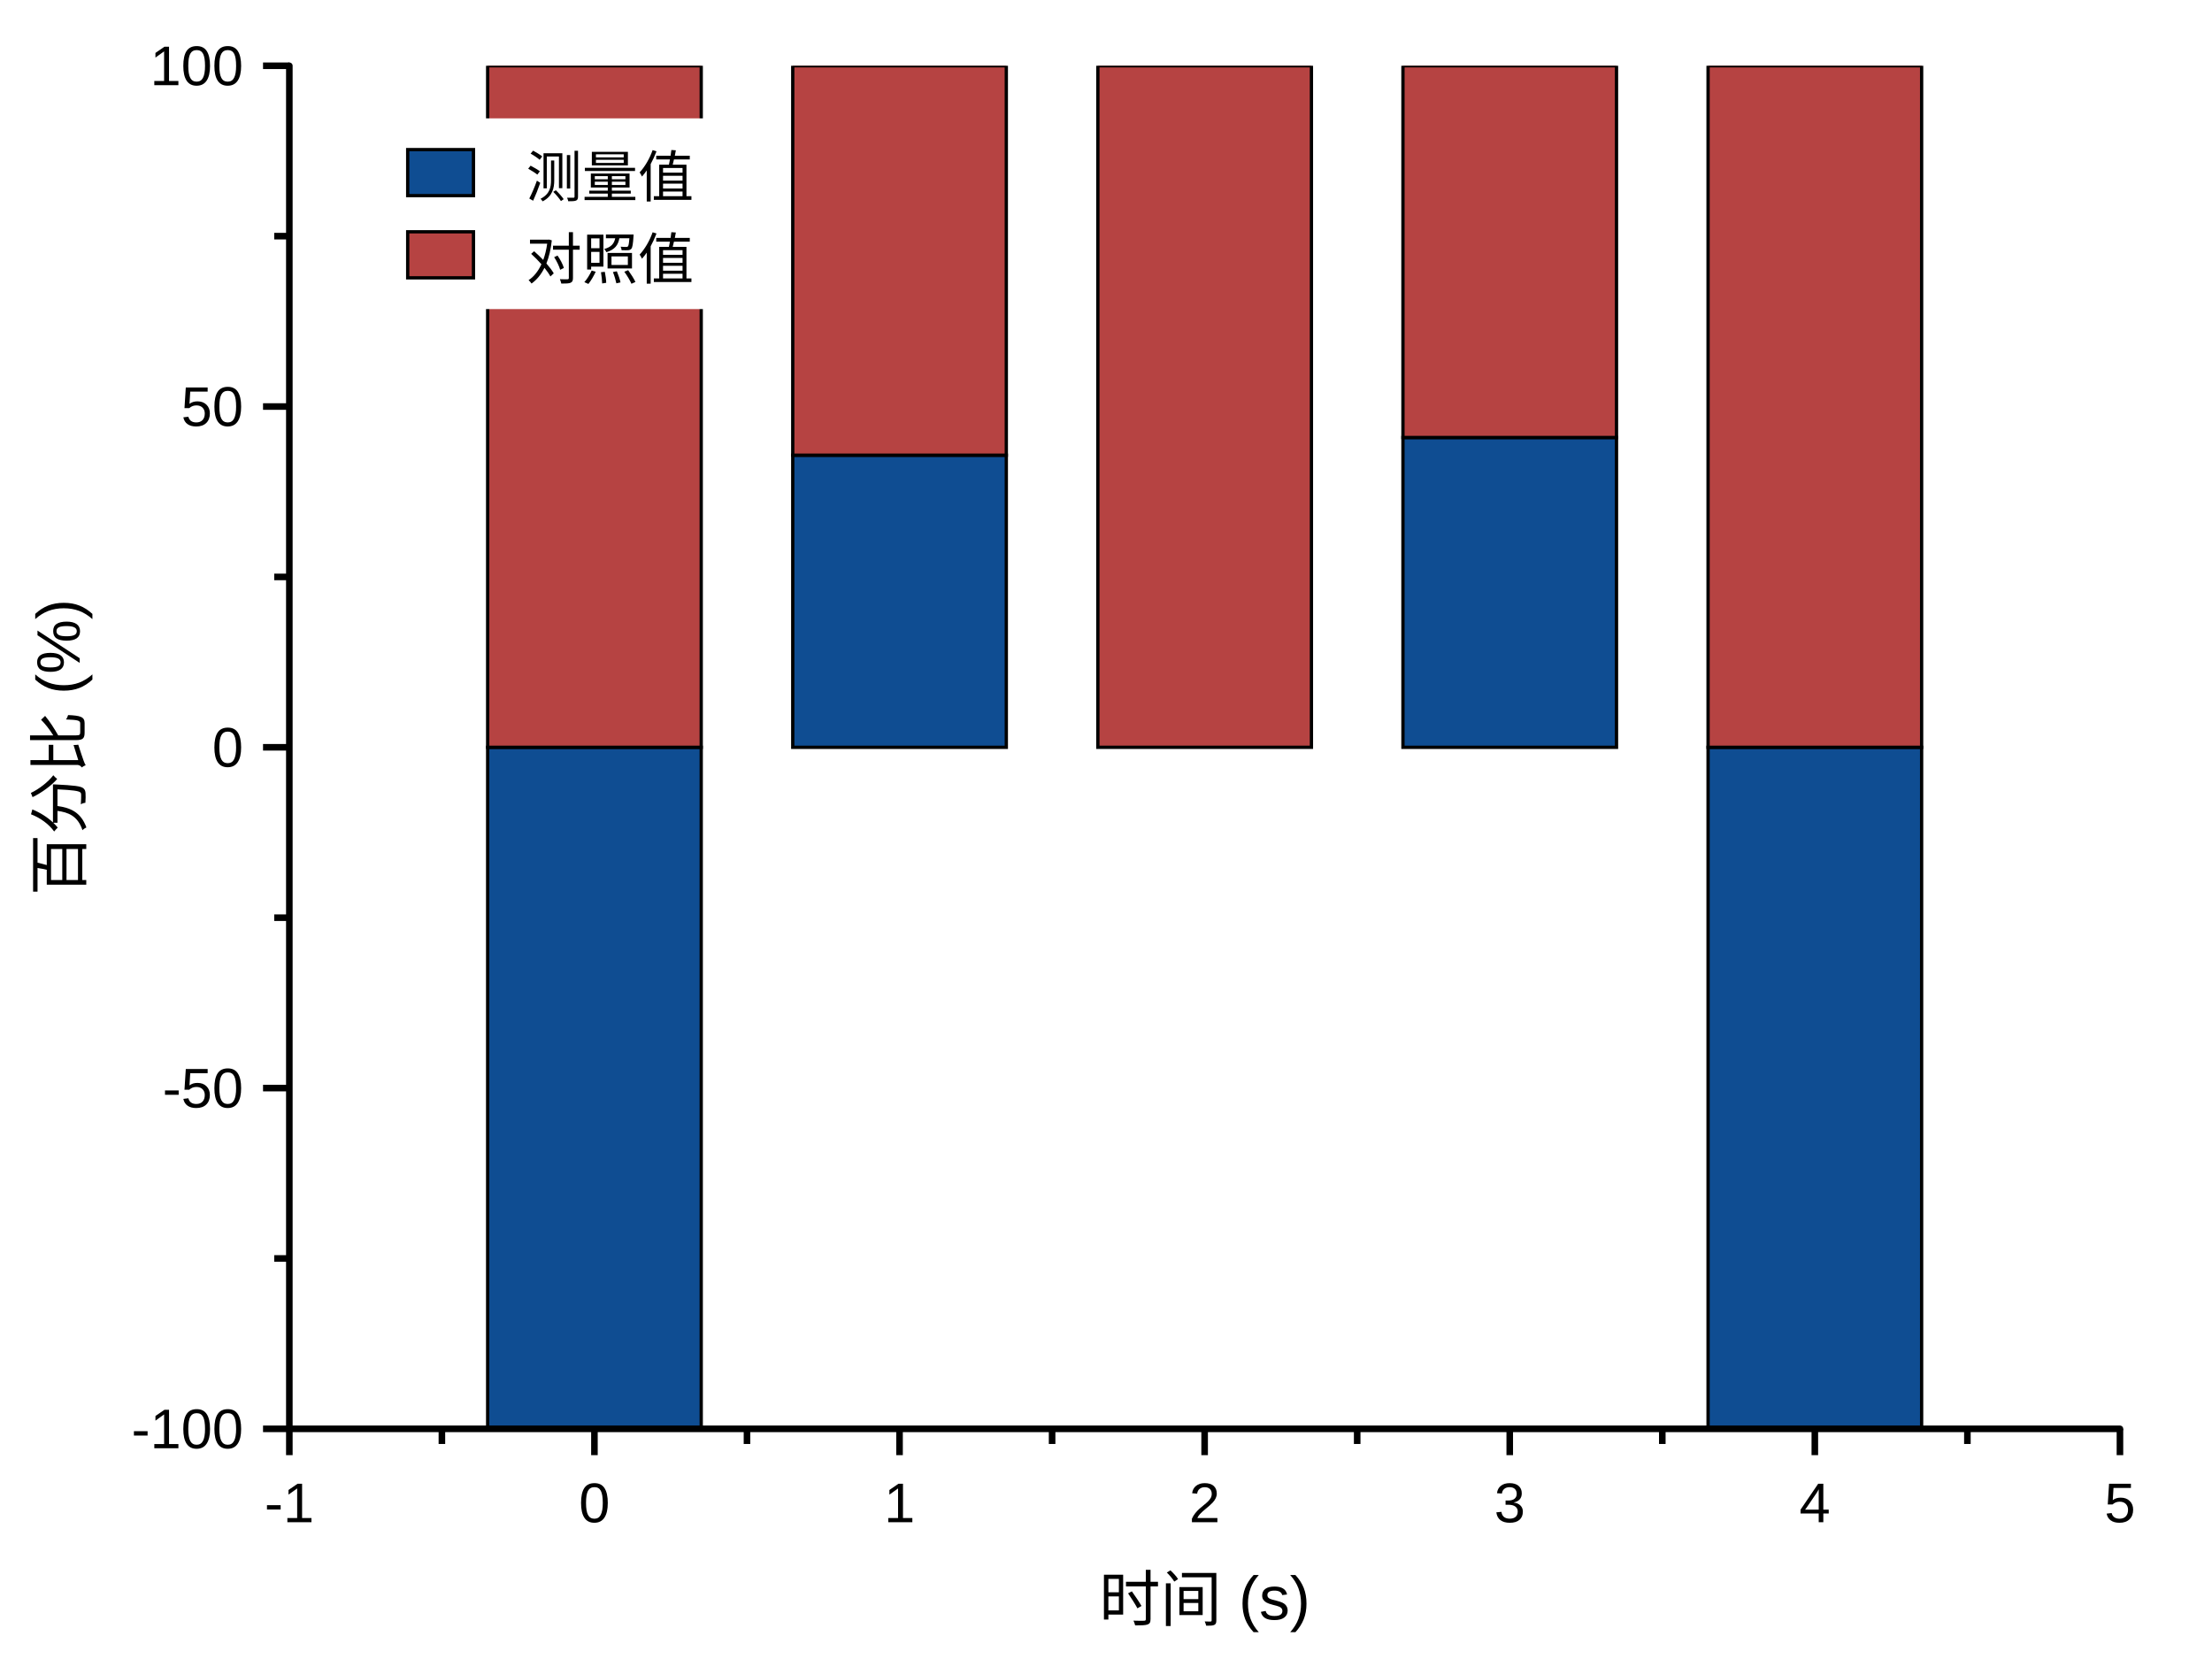
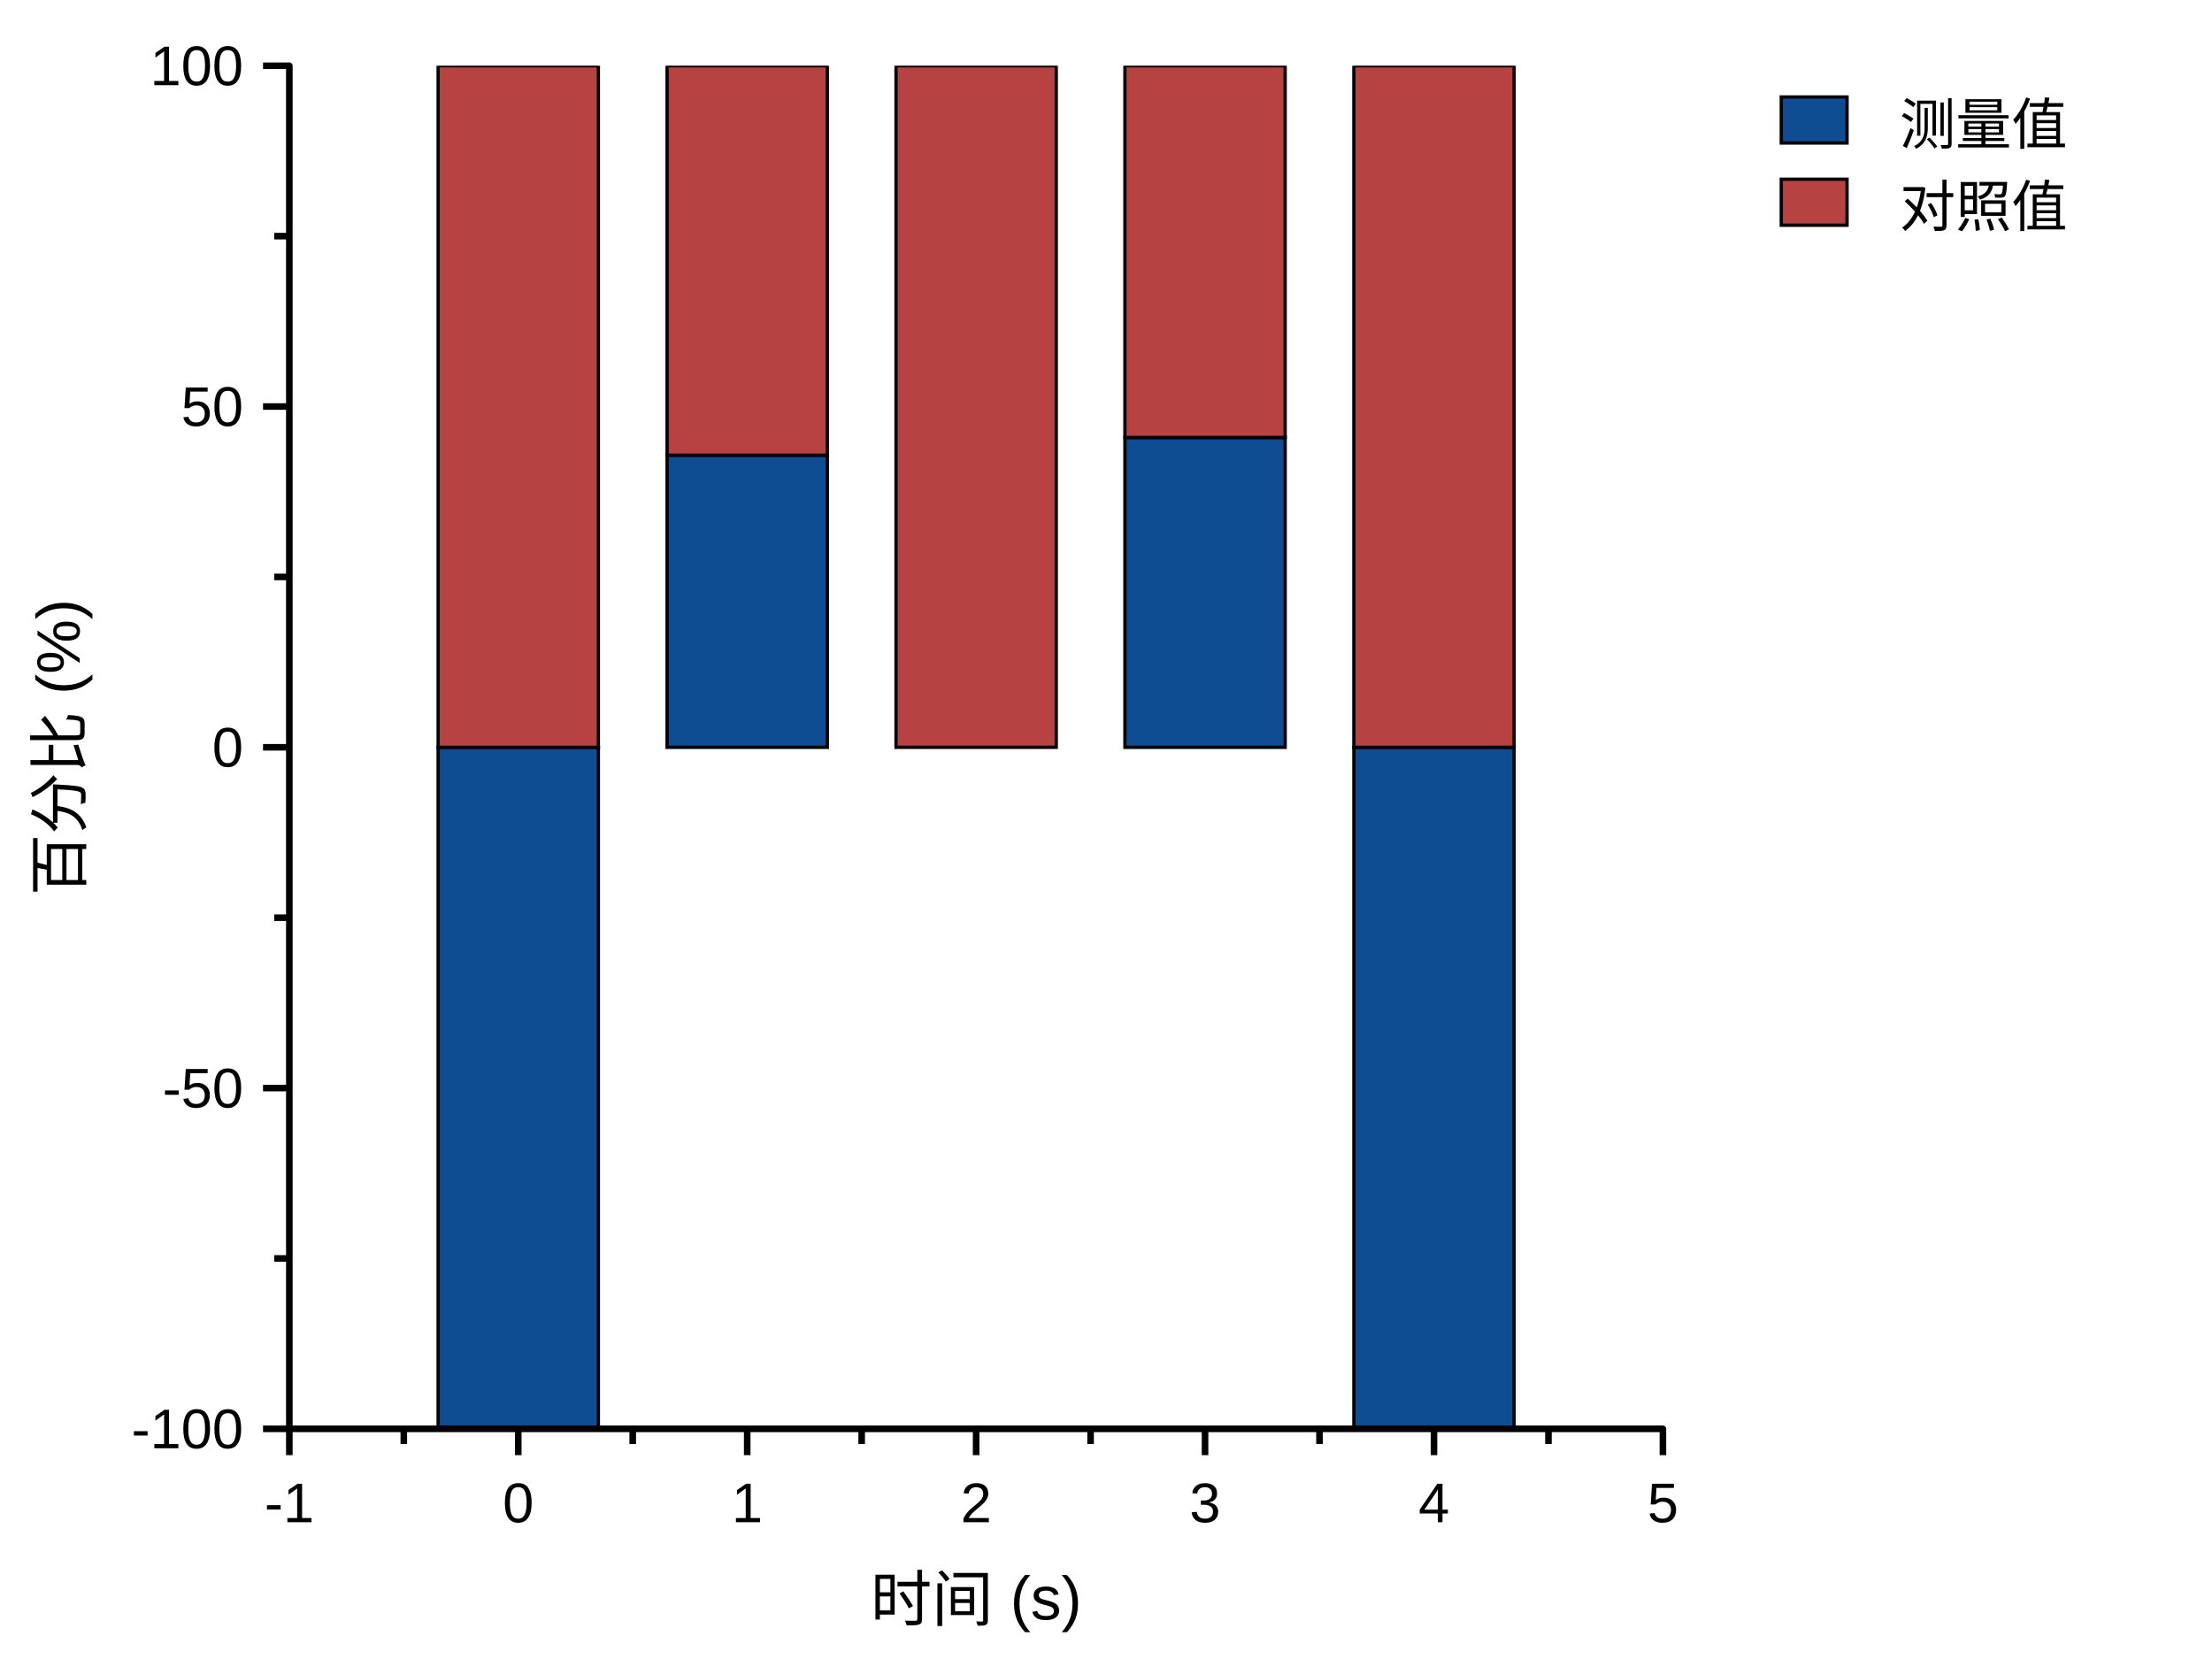
<svg xmlns="http://www.w3.org/2000/svg" width="210mm" height="157.5mm" viewBox="0 0 793.701 595.276" font-family="Arial, 'Microsoft YaHei', 'PingFang SC', 'Noto Sans CJK SC', sans-serif">
  <defs>
    <clipPath id="clip20">
-       <rect x="103.82" y="23.596" width="656.847" height="489.096" />
+       <rect x="103.82" y="23.596" width="492.858" height="489.096" />
    </clipPath>
  </defs>
  <rect x="0.00" y="0.00" width="793.70" height="595.28" fill="#ffffff" />
  <g clip-path="url(#clip20)">
-     <rect x="174.98" y="268.14" width="76.63" height="244.55" fill="#0f4d92" stroke="#000000" stroke-width="1.18" />
-     <rect x="284.45" y="163.34" width="76.63" height="104.81" fill="#0f4d92" stroke="#000000" stroke-width="1.18" />
-     <rect x="503.40" y="156.99" width="76.63" height="111.16" fill="#0f4d92" stroke="#000000" stroke-width="1.18" />
-     <rect x="612.88" y="268.14" width="76.63" height="244.55" fill="#0f4d92" stroke="#000000" stroke-width="1.18" />
-     <rect x="174.98" y="23.60" width="76.63" height="244.55" fill="#b64342" stroke="#000000" stroke-width="1.18" />
-     <rect x="284.45" y="23.60" width="76.63" height="139.74" fill="#b64342" stroke="#000000" stroke-width="1.18" />
-     <rect x="393.93" y="23.60" width="76.63" height="244.55" fill="#b64342" stroke="#000000" stroke-width="1.18" />
-     <rect x="503.40" y="23.60" width="76.63" height="133.39" fill="#b64342" stroke="#000000" stroke-width="1.18" />
-     <rect x="612.88" y="23.60" width="76.63" height="244.55" fill="#b64342" stroke="#000000" stroke-width="1.18" />
+     <rect x="157.21" y="268.14" width="57.50" height="244.55" fill="#0f4d92" stroke="#000000" stroke-width="1.18" />
+     <rect x="239.36" y="163.34" width="57.50" height="104.81" fill="#0f4d92" stroke="#000000" stroke-width="1.18" />
+     <rect x="403.64" y="156.99" width="57.50" height="111.16" fill="#0f4d92" stroke="#000000" stroke-width="1.18" />
+     <rect x="485.79" y="268.14" width="57.50" height="244.55" fill="#0f4d92" stroke="#000000" stroke-width="1.18" />
+     <rect x="157.21" y="23.60" width="57.50" height="244.55" fill="#b64342" stroke="#000000" stroke-width="1.18" />
+     <rect x="239.36" y="23.60" width="57.50" height="139.74" fill="#b64342" stroke="#000000" stroke-width="1.18" />
+     <rect x="321.50" y="23.60" width="57.50" height="244.55" fill="#b64342" stroke="#000000" stroke-width="1.18" />
+     <rect x="403.64" y="23.60" width="57.50" height="133.39" fill="#b64342" stroke="#000000" stroke-width="1.18" />
+     <rect x="485.79" y="23.60" width="57.50" height="244.55" fill="#b64342" stroke="#000000" stroke-width="1.18" />
  </g>
-   <path d="M103.82,23.60L103.82,512.69L760.67,512.69" fill="none" stroke="#000000" stroke-width="2.36" stroke-linejoin="round" stroke-linecap="round" />
+   <path d="M103.82,23.60L103.82,512.69L596.68,512.69" fill="none" stroke="#000000" stroke-width="2.36" stroke-linejoin="round" stroke-linecap="round" />
  <text x="103.82" y="539.24" text-anchor="middle" dominant-baseline="central" font-size="20.056" fill="#000000">-1</text>
-   <text x="213.29" y="539.24" text-anchor="middle" dominant-baseline="central" font-size="20.056" fill="#000000">0</text>
-   <text x="322.77" y="539.24" text-anchor="middle" dominant-baseline="central" font-size="20.056" fill="#000000">1</text>
-   <text x="432.24" y="539.24" text-anchor="middle" dominant-baseline="central" font-size="20.056" fill="#000000">2</text>
-   <text x="541.72" y="539.24" text-anchor="middle" dominant-baseline="central" font-size="20.056" fill="#000000">3</text>
-   <text x="651.19" y="539.24" text-anchor="middle" dominant-baseline="central" font-size="20.056" fill="#000000">4</text>
-   <text x="760.67" y="539.24" text-anchor="middle" dominant-baseline="central" font-size="20.056" fill="#000000">5</text>
+   <text x="185.96" y="539.24" text-anchor="middle" dominant-baseline="central" font-size="20.056" fill="#000000">0</text>
+   <text x="268.11" y="539.24" text-anchor="middle" dominant-baseline="central" font-size="20.056" fill="#000000">1</text>
+   <text x="350.25" y="539.24" text-anchor="middle" dominant-baseline="central" font-size="20.056" fill="#000000">2</text>
+   <text x="432.39" y="539.24" text-anchor="middle" dominant-baseline="central" font-size="20.056" fill="#000000">3</text>
+   <text x="514.54" y="539.24" text-anchor="middle" dominant-baseline="central" font-size="20.056" fill="#000000">4</text>
+   <text x="596.68" y="539.24" text-anchor="middle" dominant-baseline="central" font-size="20.056" fill="#000000">5</text>
  <text x="87.30" y="512.69" text-anchor="end" dominant-baseline="central" font-size="20.056" fill="#000000">-100</text>
  <text x="87.30" y="390.42" text-anchor="end" dominant-baseline="central" font-size="20.056" fill="#000000">-50</text>
  <text x="87.30" y="268.14" text-anchor="end" dominant-baseline="central" font-size="20.056" fill="#000000">0</text>
  <text x="87.30" y="145.87" text-anchor="end" dominant-baseline="central" font-size="20.056" fill="#000000">50</text>
  <text x="87.30" y="23.60" text-anchor="end" dominant-baseline="central" font-size="20.056" fill="#000000">100</text>
-   <path d="M103.82,512.69L103.82,522.13M213.29,512.69L213.29,522.13M322.77,512.69L322.77,522.13M432.24,512.69L432.24,522.13M541.72,512.69L541.72,522.13M651.19,512.69L651.19,522.13M760.67,512.69L760.67,522.13M158.56,512.69L158.56,518.12M268.03,512.69L268.03,518.12M377.51,512.69L377.51,518.12M486.98,512.69L486.98,518.12M596.46,512.69L596.46,518.12M705.93,512.69L705.93,518.12M103.82,512.69L94.38,512.69M103.82,390.42L94.38,390.42M103.82,268.14L94.38,268.14M103.82,145.87L94.38,145.87M103.82,23.60L94.38,23.60M103.82,451.55L98.39,451.55M103.82,329.28L98.39,329.28M103.82,207.01L98.39,207.01M103.82,84.73L98.39,84.73" fill="none" stroke="#000000" stroke-width="2.36" />
-   <text x="432.24" y="572.07" text-anchor="middle" dominant-baseline="central" font-size="22.015" fill="#000000">时间 (s)</text>
+   <path d="M103.82,512.69L103.82,522.13M185.96,512.69L185.96,522.13M268.11,512.69L268.11,522.13M350.25,512.69L350.25,522.13M432.39,512.69L432.39,522.13M514.54,512.69L514.54,522.13M596.68,512.69L596.68,522.13M144.89,512.69L144.89,518.12M227.03,512.69L227.03,518.12M309.18,512.69L309.18,518.12M391.32,512.69L391.32,518.12M473.46,512.69L473.46,518.12M555.61,512.69L555.61,518.12M103.82,512.69L94.38,512.69M103.82,390.42L94.38,390.42M103.82,268.14L94.38,268.14M103.82,145.87L94.38,145.87M103.82,23.60L94.38,23.60M103.82,451.55L98.39,451.55M103.82,329.28L98.39,329.28M103.82,207.01L98.39,207.01M103.82,84.73L98.39,84.73" fill="none" stroke="#000000" stroke-width="2.36" />
+   <text x="350.25" y="572.07" text-anchor="middle" dominant-baseline="central" font-size="22.015" fill="#000000">时间 (s)</text>
  <text transform="translate(19.57,268.14) rotate(-90)" text-anchor="middle" dominant-baseline="central" font-size="22.015" fill="#000000">百分比 (%)</text>
-   <rect x="127.42" y="42.47" width="140.39" height="68.43" fill="#ffffff" />
-   <rect x="146.29" y="53.68" width="23.60" height="16.52" fill="#0f4d92" stroke="#000000" stroke-width="1.18" />
-   <text x="188.76" y="61.94" text-anchor="start" dominant-baseline="central" font-size="20.056" fill="#000000">测量值</text>
-   <rect x="146.29" y="83.17" width="23.60" height="16.52" fill="#b64342" stroke="#000000" stroke-width="1.18" />
-   <text x="188.76" y="91.43" text-anchor="start" dominant-baseline="central" font-size="20.056" fill="#000000">对照值</text>
+   <rect x="620.27" y="23.60" width="140.39" height="68.43" fill="#ffffff" />
+   <rect x="639.15" y="34.80" width="23.60" height="16.52" fill="#0f4d92" stroke="#000000" stroke-width="1.18" />
+   <text x="681.62" y="43.06" text-anchor="start" dominant-baseline="central" font-size="20.056" fill="#000000">测量值</text>
+   <rect x="639.15" y="64.30" width="23.60" height="16.52" fill="#b64342" stroke="#000000" stroke-width="1.18" />
+   <text x="681.62" y="72.56" text-anchor="start" dominant-baseline="central" font-size="20.056" fill="#000000">对照值</text>
</svg>
